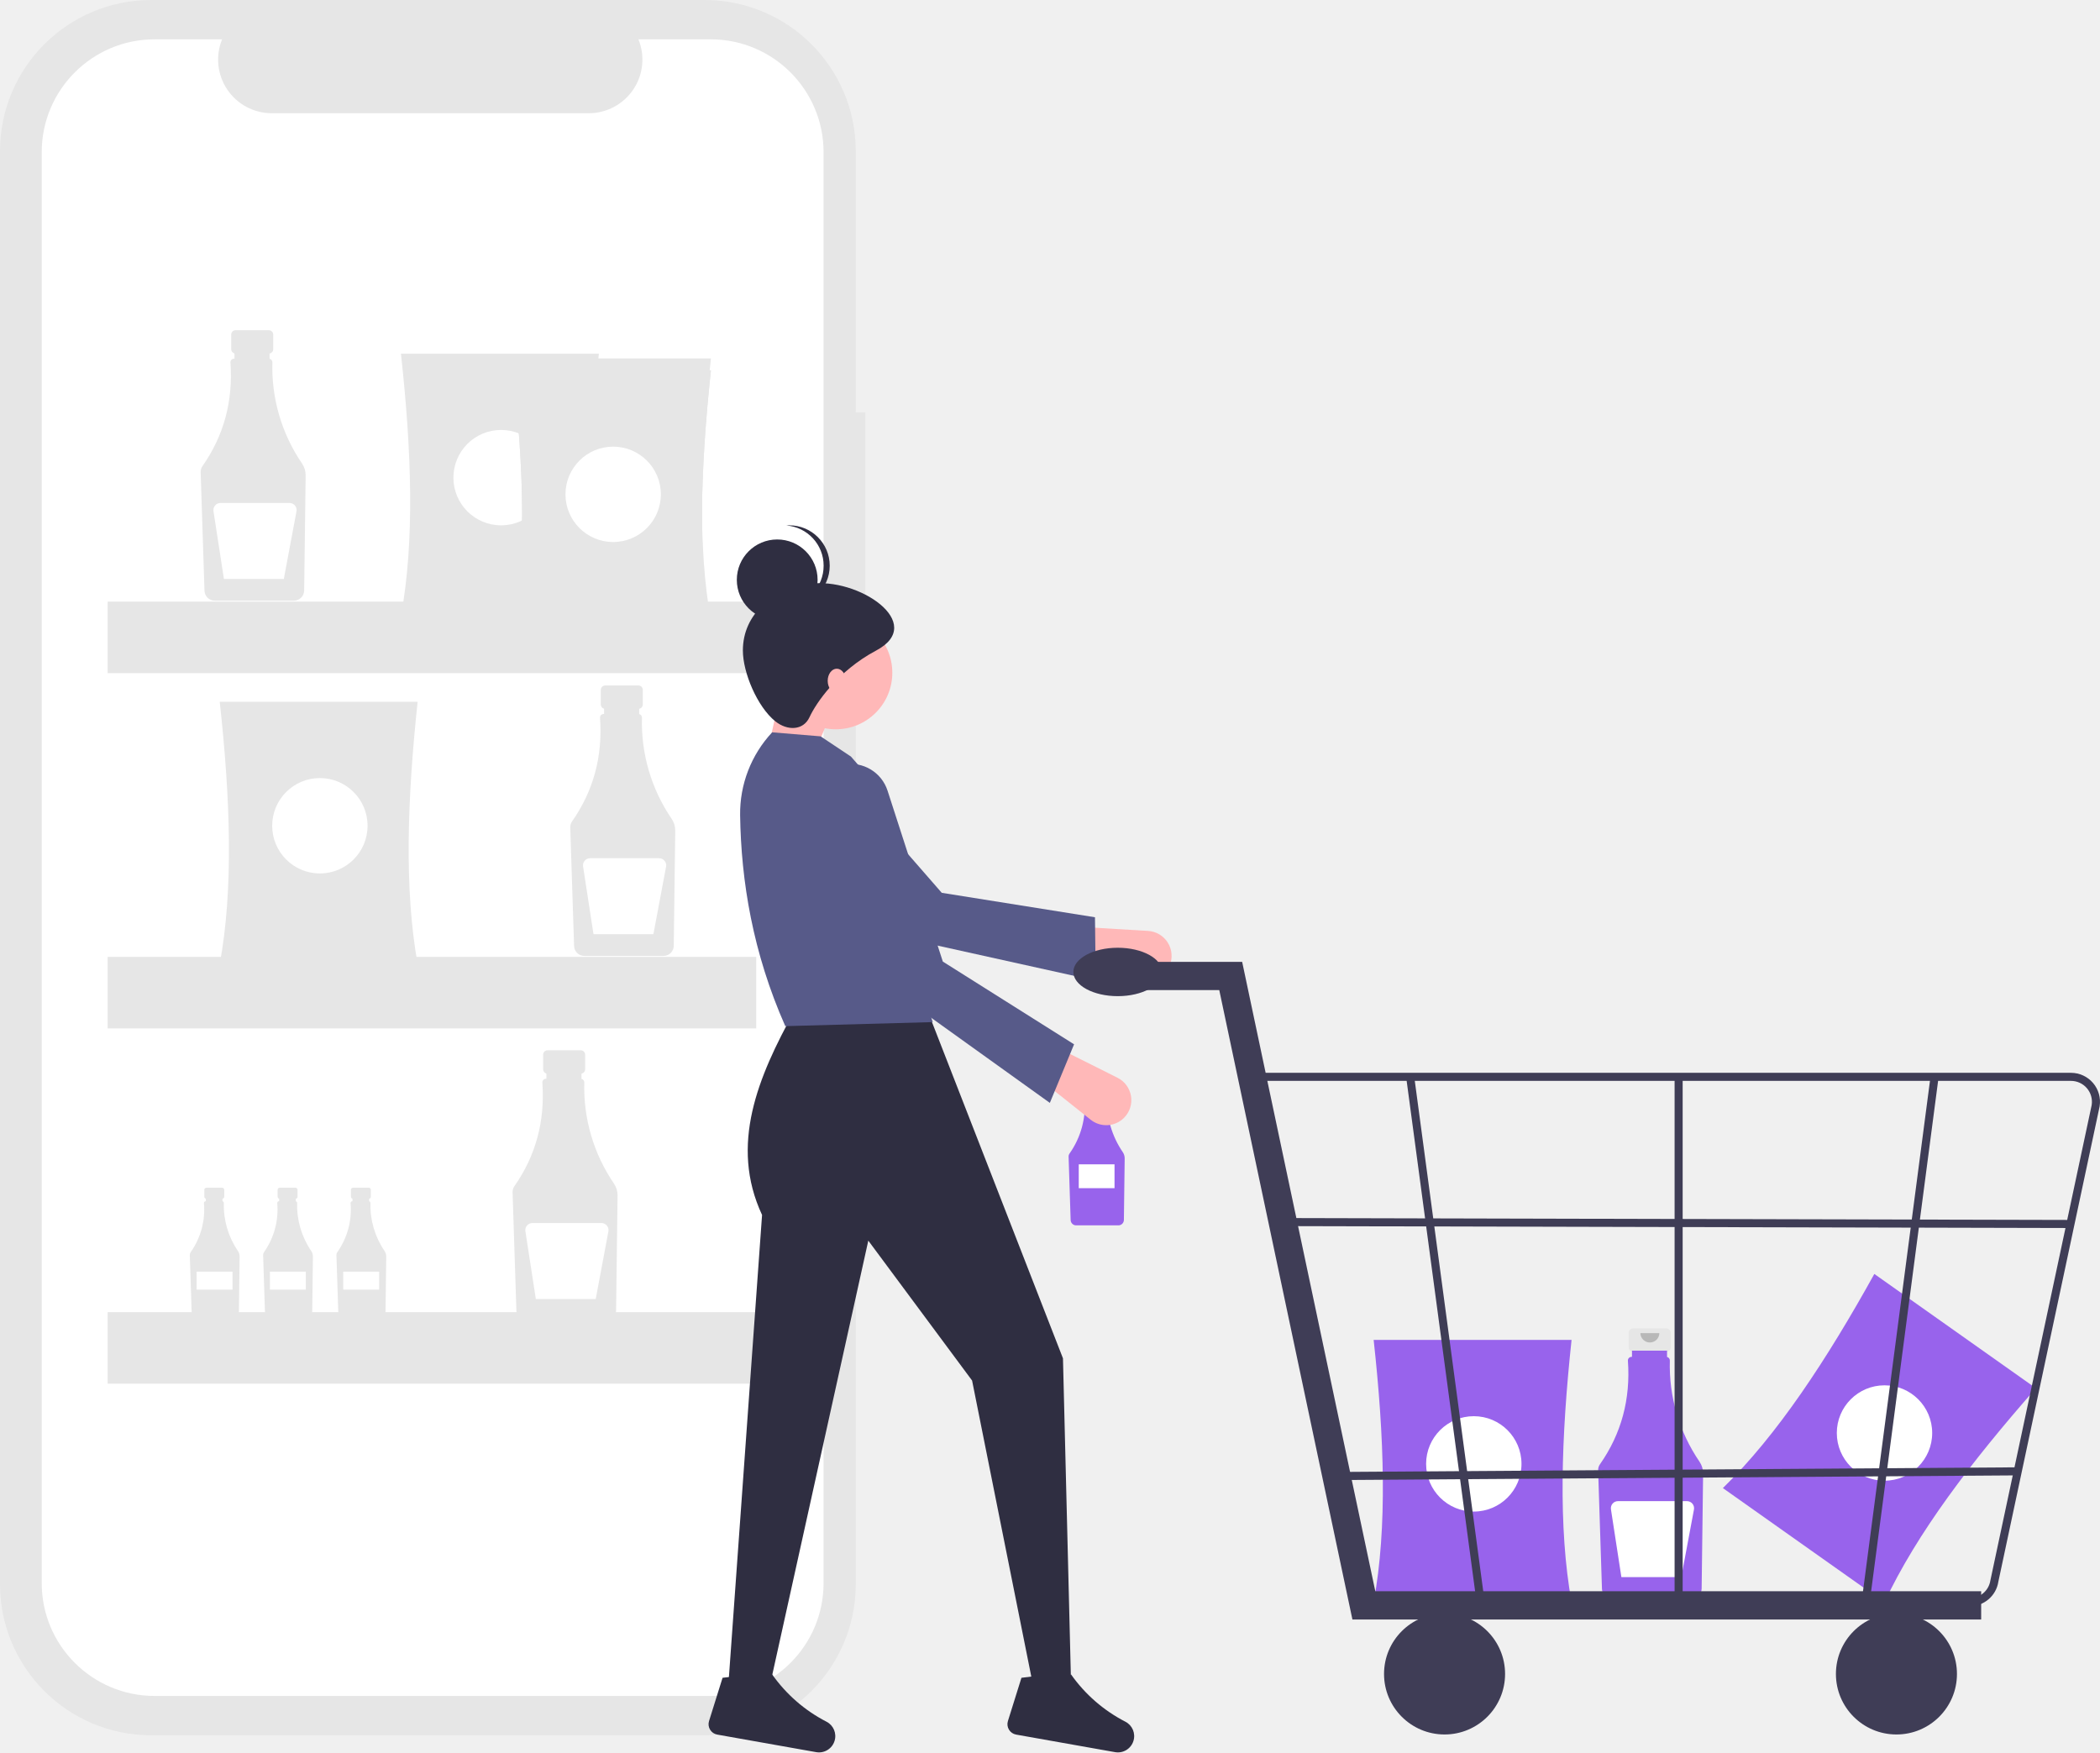
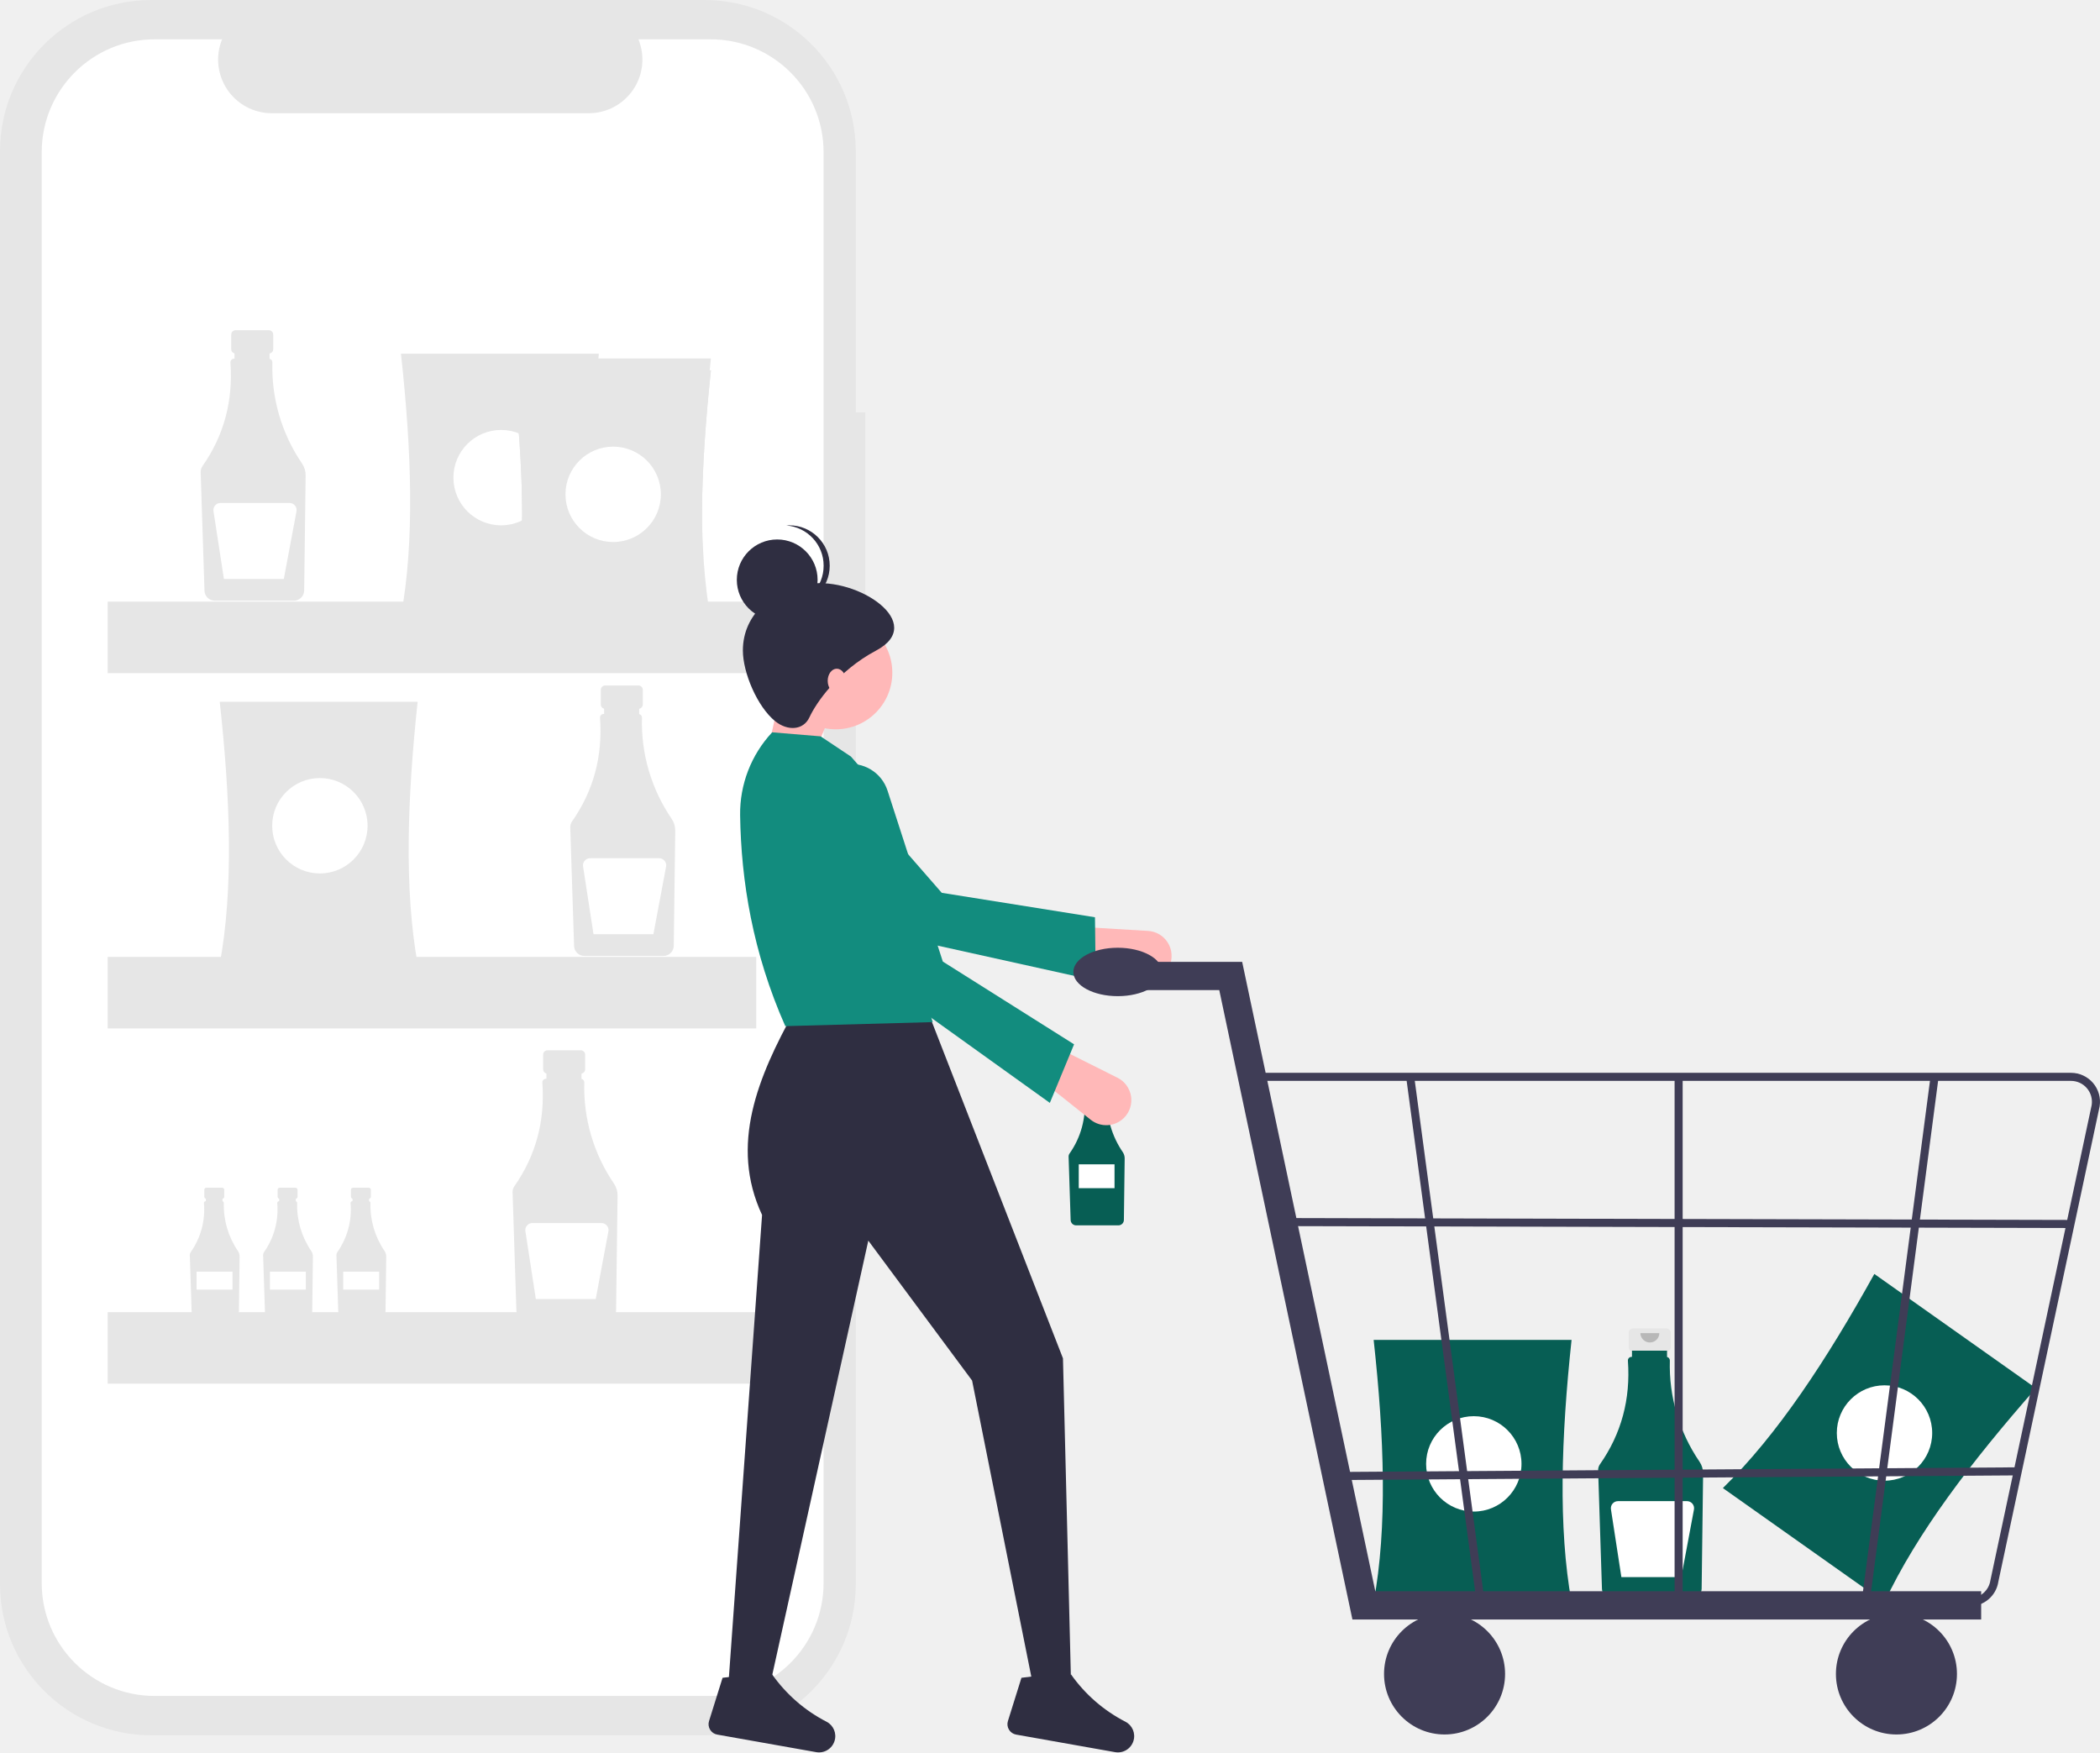
<svg xmlns="http://www.w3.org/2000/svg" id="b0613604-cb64-4fd5-a4c3-be829c572cfc" data-name="Layer 1" width="888" height="741.048" viewBox="0 0 888 741.048">
  <path d="M521.896,253.856H517.864v-110.453a63.927,63.927,0,0,0-63.927-63.927H219.927A63.927,63.927,0,0,0,156,143.403V749.357A63.927,63.927,0,0,0,219.927,813.284H453.937a63.927,63.927,0,0,0,63.927-63.927V332.478h4.032Z" transform="translate(-156 -79.47583)" fill="#e6e6e6" />
  <path d="M456.516,96.107h-30.546a22.681,22.681,0,0,1-21,31.247H270.91a22.681,22.681,0,0,1-21-31.247h-28.53a47.74,47.74,0,0,0-47.74,47.74V748.912a47.74,47.74,0,0,0,47.74,47.74H456.516a47.74,47.74,0,0,0,47.74-47.74V143.848A47.74,47.74,0,0,0,456.516,96.107Z" transform="translate(-156 -79.47583)" fill="#fff" />
  <path d="M269.672,219.111H255.633a1.861,1.861,0,0,0-1.861,1.861v6.162a1.861,1.861,0,0,0,1.861,1.861h2.327v9.233h9.386v-9.233h2.327a1.861,1.861,0,0,0,1.861-1.861v-6.162A1.861,1.861,0,0,0,269.672,219.111Z" transform="translate(-156 -79.47583)" fill="#e6e6e6" />
  <path d="M283.734,275.507a72.178,72.178,0,0,1-12.557-42.794,1.522,1.522,0,0,0-1.188-1.519v-2.663H255.162v2.626h-.204a1.521,1.521,0,0,0-1.519,1.523q0.0.055.004.111,1.752,24.425-11.833,43.808a4.193,4.193,0,0,0-.759,2.541l1.621,50.151a4.341,4.341,0,0,0,4.304,4.19h33.537a4.343,4.343,0,0,0,4.307-4.264l.625-48.693A8.788,8.788,0,0,0,283.734,275.507Z" transform="translate(-156 -79.47583)" fill="#e6e6e6" />
  <path d="M278.425,292.166H249.234a2.997,2.997,0,0,0-2.962,3.453l4.411,28.673h25.33l5.358-28.577a2.997,2.997,0,0,0-2.946-3.549Z" transform="translate(-156 -79.47583)" fill="#fff" />
  <path d="M425.957,369.345H411.917a1.861,1.861,0,0,0-1.861,1.861v6.162a1.861,1.861,0,0,0,1.861,1.861h2.327v9.233h9.386V379.23h2.327a1.861,1.861,0,0,0,1.861-1.861v-6.162A1.861,1.861,0,0,0,425.957,369.345Z" transform="translate(-156 -79.47583)" fill="#e6e6e6" />
  <path d="M440.019,425.742a72.178,72.178,0,0,1-12.557-42.794,1.522,1.522,0,0,0-1.188-1.519V378.767H411.446v2.626h-.204a1.521,1.521,0,0,0-1.519,1.523q0.0.055.004.111,1.752,24.425-11.833,43.808a4.193,4.193,0,0,0-.759,2.541l1.621,50.151a4.341,4.341,0,0,0,4.304,4.19h33.537a4.343,4.343,0,0,0,4.307-4.264l.625-48.693A8.788,8.788,0,0,0,440.019,425.742Z" transform="translate(-156 -79.47583)" fill="#e6e6e6" />
  <path d="M434.71,442.401H405.518a2.997,2.997,0,0,0-2.962,3.453l4.411,28.673h25.33l5.358-28.577a2.997,2.997,0,0,0-2.946-3.549Z" transform="translate(-156 -79.47583)" fill="#fff" />
  <path d="M249.935,581.733h-6.659a.883.883,0,0,0-.883.883v2.923a.883.883,0,0,0,.883.883h1.104v4.38h4.452v-4.38H249.935a.883.883,0,0,0,.883-.883v-2.923A.883.883,0,0,0,249.935,581.733Z" transform="translate(-156 -79.47583)" fill="#e6e6e6" />
  <path d="M256.605,608.484a34.237,34.237,0,0,1-5.956-20.299.722.722,0,0,0-.564-.721v-1.263H243.052v1.245h-.097a.722.722,0,0,0-.721.723q0,.026.002.053a31.246,31.246,0,0,1-5.613,20.78,1.989,1.989,0,0,0-.36,1.205l.769,23.789a2.059,2.059,0,0,0,2.042,1.988h15.908a2.06,2.06,0,0,0,2.043-2.023l.296-23.097A4.168,4.168,0,0,0,256.605,608.484Z" transform="translate(-156 -79.47583)" fill="#e6e6e6" />
  <rect x="83.137" y="537.753" width="15.179" height="7.59" fill="#fff" />
  <path d="M280.935,581.733h-6.659a.883.883,0,0,0-.883.883v2.923a.883.883,0,0,0,.883.883h1.104v4.38h4.452v-4.38H280.935a.883.883,0,0,0,.883-.883v-2.923A.883.883,0,0,0,280.935,581.733Z" transform="translate(-156 -79.47583)" fill="#e6e6e6" />
  <path d="M287.605,608.484a34.237,34.237,0,0,1-5.956-20.299.722.722,0,0,0-.564-.721v-1.263H274.052v1.245h-.097a.722.722,0,0,0-.721.723q0,.026.002.053a31.246,31.246,0,0,1-5.613,20.78,1.989,1.989,0,0,0-.36,1.205l.769,23.789a2.059,2.059,0,0,0,2.042,1.988h15.908a2.06,2.06,0,0,0,2.043-2.023l.296-23.097A4.168,4.168,0,0,0,287.605,608.484Z" transform="translate(-156 -79.47583)" fill="#e6e6e6" />
  <rect x="114.137" y="537.753" width="15.179" height="7.59" fill="#fff" />
  <path d="M311.935,581.733h-6.659a.883.883,0,0,0-.883.883v2.923a.883.883,0,0,0,.883.883h1.104v4.38h4.452v-4.38H311.935a.883.883,0,0,0,.883-.883v-2.923A.883.883,0,0,0,311.935,581.733Z" transform="translate(-156 -79.47583)" fill="#e6e6e6" />
  <path d="M318.605,608.484a34.237,34.237,0,0,1-5.956-20.299.722.722,0,0,0-.564-.721v-1.263H305.052v1.245h-.097a.722.722,0,0,0-.721.723q0,.026.002.053a31.246,31.246,0,0,1-5.613,20.78,1.989,1.989,0,0,0-.36,1.205l.769,23.789a2.059,2.059,0,0,0,2.042,1.988h15.908a2.06,2.06,0,0,0,2.043-2.023l.296-23.097A4.168,4.168,0,0,0,318.605,608.484Z" transform="translate(-156 -79.47583)" fill="#e6e6e6" />
  <rect x="145.137" y="537.753" width="15.179" height="7.59" fill="#fff" />
  <path d="M401.567,523.613H387.528a1.861,1.861,0,0,0-1.861,1.861v6.162a1.861,1.861,0,0,0,1.861,1.861h2.327v9.233h9.386v-9.233h2.327a1.861,1.861,0,0,0,1.861-1.861v-6.162A1.861,1.861,0,0,0,401.567,523.613Z" transform="translate(-156 -79.47583)" fill="#e6e6e6" />
  <path d="M415.629,580.01a72.178,72.178,0,0,1-12.557-42.794,1.522,1.522,0,0,0-1.188-1.519v-2.663H387.057v2.626h-.204a1.521,1.521,0,0,0-1.519,1.523q0.0.055.004.111,1.752,24.425-11.833,43.808a4.193,4.193,0,0,0-.759,2.541l1.621,50.151a4.341,4.341,0,0,0,4.304,4.19h33.537a4.343,4.343,0,0,0,4.307-4.264l.625-48.693A8.788,8.788,0,0,0,415.629,580.01Z" transform="translate(-156 -79.47583)" fill="#e6e6e6" />
  <path d="M410.32,596.668H381.129a2.997,2.997,0,0,0-2.962,3.453l4.411,28.673h25.33l5.358-28.577a2.997,2.997,0,0,0-2.946-3.549Z" transform="translate(-156 -79.47583)" fill="#fff" />
  <path d="M409.232,339.938H325.544c5.851-31.633,4.505-69.832,0-110.911h83.688C404.847,270.107,403.536,308.305,409.232,339.938Z" transform="translate(-156 -79.47583)" fill="#e6e6e6" />
  <circle cx="211.892" cy="201.982" r="20.166" fill="#fff" />
  <path d="M332.602,487.148H248.914c5.851-31.633,4.505-69.832,0-110.911H332.602C328.217,417.316,326.907,455.515,332.602,487.148Z" transform="translate(-156 -79.47583)" fill="#e6e6e6" />
  <circle cx="135.262" cy="349.192" r="20.166" fill="#fff" />
  <path d="M456.621,346.996H372.933c5.851-31.633,4.505-69.832,0-110.911h83.688C452.236,277.165,450.926,315.363,456.621,346.996Z" transform="translate(-156 -79.47583)" fill="#e6e6e6" />
  <circle cx="259.281" cy="209.04" r="20.166" fill="#fff" />
  <path d="M456.621,341.955H372.933c5.851-31.633,4.505-69.832,0-110.911h83.688C452.236,272.123,450.926,310.322,456.621,341.955Z" transform="translate(-156 -79.47583)" fill="#e6e6e6" />
  <circle cx="259.281" cy="203.998" r="20.166" fill="#fff" />
  <path d="M456.621,346.996H372.933c5.851-31.633,4.505-69.832,0-110.911h83.688C452.236,277.165,450.926,315.363,456.621,346.996Z" transform="translate(-156 -79.47583)" fill="#e6e6e6" />
  <circle cx="259.281" cy="209.04" r="20.166" fill="#fff" />
  <rect x="45.525" y="254.413" width="274.254" height="30.249" fill="#e6e6e6" />
  <rect x="45.525" y="404.647" width="274.254" height="30.249" fill="#e6e6e6" />
  <rect x="45.525" y="554.882" width="274.254" height="30.249" fill="#e6e6e6" />
-   <path d="M952.855,757.075l-68.325-48.326c23.044-22.448,44.002-54.411,64.046-90.551l68.325,48.326C989.599,697.53,966.471,727.96,952.855,757.075Z" transform="translate(-156 -79.47583)" fill="#9863ec" />
+   <path d="M952.855,757.075l-68.325-48.326c23.044-22.448,44.002-54.411,64.046-90.551l68.325,48.326C989.599,697.53,966.471,727.96,952.855,757.075Z" transform="translate(-156 -79.47583)" fill="#075E54" />
  <circle cx="796.873" cy="605.982" r="20.166" fill="#fff" />
  <path d="M623.262,536.554h-7.5a.994.994,0,0,0-.994.994v3.292a.994.994,0,0,0,.994.994h1.243v4.932h5.014v-4.932h1.243a.994.994,0,0,0,.994-.994v-3.292A.994.994,0,0,0,623.262,536.554Z" transform="translate(-156 -79.47583)" fill="#e6e6e6" />
-   <path d="M630.774,566.682a38.558,38.558,0,0,1-6.708-22.861.813.813,0,0,0-.635-.812v-1.422h-7.921v1.403h-.109a.813.813,0,0,0-.812.814q0,.03.002.059a35.189,35.189,0,0,1-6.322,23.403,2.24,2.24,0,0,0-.405,1.357l.866,26.792a2.319,2.319,0,0,0,2.299,2.238h17.916a2.32,2.32,0,0,0,2.301-2.278l.334-26.012A4.695,4.695,0,0,0,630.774,566.682Z" transform="translate(-156 -79.47583)" fill="#9863ec" />
+   <path d="M630.774,566.682a38.558,38.558,0,0,1-6.708-22.861.813.813,0,0,0-.635-.812v-1.422h-7.921v1.403h-.109a.813.813,0,0,0-.812.814q0,.03.002.059a35.189,35.189,0,0,1-6.322,23.403,2.24,2.24,0,0,0-.405,1.357l.866,26.792a2.319,2.319,0,0,0,2.299,2.238h17.916a2.32,2.32,0,0,0,2.301-2.278l.334-26.012A4.695,4.695,0,0,0,630.774,566.682Z" transform="translate(-156 -79.47583)" fill="#075E54" />
  <path d="M621.699,537.627a2.145,2.145,0,0,1-4.291,0" transform="translate(-156 -79.47583)" opacity="0.2" style="isolation:isolate" />
  <rect x="456.161" y="492.368" width="15.124" height="10.083" fill="#fff" />
  <path d="M860.602,641.218H846.563a1.861,1.861,0,0,0-1.861,1.861v6.162a1.861,1.861,0,0,0,1.861,1.861h2.327v9.233h9.386v-9.233h2.327a1.861,1.861,0,0,0,1.861-1.861V643.079A1.861,1.861,0,0,0,860.602,641.218Z" transform="translate(-156 -79.47583)" fill="#e6e6e6" />
-   <path d="M874.664,697.615a72.178,72.178,0,0,1-12.557-42.794,1.522,1.522,0,0,0-1.188-1.519v-2.663H846.092v2.626h-.204a1.521,1.521,0,0,0-1.519,1.523q0.0.055.004.111,1.752,24.425-11.833,43.808a4.193,4.193,0,0,0-.759,2.541l1.621,50.151a4.341,4.341,0,0,0,4.304,4.19h33.537a4.343,4.343,0,0,0,4.307-4.264l.625-48.693A8.788,8.788,0,0,0,874.664,697.615Z" transform="translate(-156 -79.47583)" fill="#9863ec" />
+   <path d="M874.664,697.615a72.178,72.178,0,0,1-12.557-42.794,1.522,1.522,0,0,0-1.188-1.519v-2.663H846.092v2.626h-.204a1.521,1.521,0,0,0-1.519,1.523q0.0.055.004.111,1.752,24.425-11.833,43.808a4.193,4.193,0,0,0-.759,2.541l1.621,50.151a4.341,4.341,0,0,0,4.304,4.19h33.537a4.343,4.343,0,0,0,4.307-4.264l.625-48.693A8.788,8.788,0,0,0,874.664,697.615Z" transform="translate(-156 -79.47583)" fill="#075E54" />
  <path d="M857.676,643.226a4.016,4.016,0,0,1-8.031,0" transform="translate(-156 -79.47583)" opacity="0.2" style="isolation:isolate" />
  <path d="M869.355,714.273H840.164a2.997,2.997,0,0,0-2.962,3.453l4.411,28.673h25.33l5.358-28.577a2.997,2.997,0,0,0-2.946-3.549Z" transform="translate(-156 -79.47583)" fill="#fff" />
-   <path d="M820.546,756.996H736.858c5.851-31.633,4.505-69.832,0-110.911H820.546C816.161,687.164,814.851,725.362,820.546,756.996Z" transform="translate(-156 -79.47583)" fill="#9863ec" />
+   <path d="M820.546,756.996H736.858c5.851-31.633,4.505-69.832,0-110.911H820.546C816.161,687.164,814.851,725.362,820.546,756.996Z" transform="translate(-156 -79.47583)" fill="#075E54" />
  <circle cx="623.206" cy="619.039" r="20.166" fill="#fff" />
  <polygon points="322.243 328.466 341.03 326.758 352.986 297.724 331.637 285.768 322.243 328.466" fill="#ffb8b8" />
  <path d="M650.66,487.65v0a10.593,10.593,0,0,0-9.202-14.517l-29.17-1.739-4.295,14.282,30.029,8.247A10.593,10.593,0,0,0,650.66,487.65Z" transform="translate(-156 -79.47583)" fill="#ffb8b8" />
-   <path d="M619.339,494.163l-.321-26.8-64.793-10.339L504.31,399.777a16.338,16.338,0,0,0-21.294-2.912l0,0a16.338,16.338,0,0,0-2.846,24.922l41.18,50.678Z" transform="translate(-156 -79.47583)" fill="#575a89" />
+   <path d="M619.339,494.163l-.321-26.8-64.793-10.339L504.31,399.777a16.338,16.338,0,0,0-21.294-2.912l0,0a16.338,16.338,0,0,0-2.846,24.922l41.18,50.678Z" transform="translate(-156 -79.47583)" fill="#128C7E" />
  <path d="M463.726,795.643h17.079L523.168,604.109l43.887,59.169,25.619,128.095h16.225l-3.416-137.488-57.216-146.882H491.906c-15.402,27.874-27.485,56.608-13.663,86.251Z" transform="translate(-156 -79.47583)" fill="#2f2e41" />
  <path d="M582.204,807.276a4.457,4.457,0,0,0,3.476,5.718l41.793,7.417a6.876,6.876,0,0,0,7.801-4.713h0a6.834,6.834,0,0,0-3.342-8.126,63.902,63.902,0,0,1-23.048-20.038c-4.593,4.277-9.727,3.875-15.179.723l-5.782.723Z" transform="translate(-156 -79.47583)" fill="#2f2e41" />
  <path d="M455.818,807.276a4.457,4.457,0,0,0,3.476,5.718l41.793,7.417a6.876,6.876,0,0,0,7.801-4.713h0a6.834,6.834,0,0,0-3.342-8.126,63.902,63.902,0,0,1-23.048-20.038c-4.593,4.277-9.727,3.875-15.179.723l-5.782.723Z" transform="translate(-156 -79.47583)" fill="#2f2e41" />
  <circle cx="353.413" cy="284.487" r="23.911" fill="#ffb8b8" />
-   <path d="M488.064,513.407,550.403,511.699l-18.308-57.62c11.377-18.239-.073-36.46-16.278-54.677l-12.809-8.54-20.495-1.708h0a50.314,50.314,0,0,0-13.549,35.05C469.369,452.032,474.297,482.324,488.064,513.407Z" transform="translate(-156 -79.47583)" fill="#575a89" />
+   <path d="M488.064,513.407,550.403,511.699l-18.308-57.62c11.377-18.239-.073-36.46-16.278-54.677l-12.809-8.54-20.495-1.708h0a50.314,50.314,0,0,0-13.549,35.05C469.369,452.032,474.297,482.324,488.064,513.407Z" transform="translate(-156 -79.47583)" fill="#128C7E" />
  <path d="M631.291,552.192h0a10.593,10.593,0,0,0-2.749-16.966L602.409,522.151l-9.567,11.441,24.363,19.395A10.593,10.593,0,0,0,631.291,552.192Z" transform="translate(-156 -79.47583)" fill="#ffb8b8" />
-   <path d="M599.933,545.858l10.248-24.765-55.502-34.994-23.37-72.268a16.338,16.338,0,0,0-18.432-11.054h0a16.338,16.338,0,0,0-12.421,21.793l17.923,62.791Z" transform="translate(-156 -79.47583)" fill="#575a89" />
+   <path d="M599.933,545.858l10.248-24.765-55.502-34.994-23.37-72.268a16.338,16.338,0,0,0-18.432-11.054h0a16.338,16.338,0,0,0-12.421,21.793l17.923,62.791Z" transform="translate(-156 -79.47583)" fill="#128C7E" />
  <path d="M470.13,354.569c0,9.304,6.042,23.712,13.663,29.889,5.128,4.156,11.905,3.981,14.517-1.708,2.68-5.836,11.919-19.552,28.181-28.181,21.678-11.503-7.688-31.182-28.181-28.181C482.911,328.643,470.13,339.005,470.13,354.569Z" transform="translate(-156 -79.47583)" fill="#2f2e41" />
  <circle cx="328.648" cy="245.205" r="17.079" fill="#2f2e41" />
  <path d="M504.289,318.703a17.069,17.069,0,0,0-15.798-17.015c.424-.032.849-.065,1.281-.065a17.079,17.079,0,0,1,0,34.159c-.432,0-.857-.033-1.281-.065A17.069,17.069,0,0,0,504.289,318.703Z" transform="translate(-156 -79.47583)" fill="#2f2e41" />
  <ellipse cx="353.84" cy="287.903" rx="3.843" ry="5.124" fill="#ffb8b8" />
  <polygon points="837.751 684.845 571.879 684.845 515.578 418.694 467.529 418.694 467.529 406.752 525.258 406.752 581.559 672.902 837.751 672.902 837.751 684.845" fill="#3f3d56" />
  <circle cx="610.841" cy="707.877" r="25.591" fill="#3f3d56" />
  <circle cx="801.923" cy="707.877" r="25.591" fill="#3f3d56" />
  <path d="M988.903,758.697H730.225L684.584,533.145h347.151a12.265,12.265,0,0,1,12.116,14.167l-42.833,201.025A12.204,12.204,0,0,1,988.903,758.697Zm-255.869-3.412H988.903a8.806,8.806,0,0,0,8.742-7.477l42.833-201.025a8.85,8.85,0,0,0-8.744-10.225H688.726Z" transform="translate(-156 -79.47583)" fill="#3f3d56" />
  <polygon points="624.513 678.499 594.623 455.653 597.989 455.097 627.879 677.943 624.513 678.499" fill="#3f3d56" />
  <polygon points="790.712 676.788 787.343 676.242 816.36 455.102 819.729 455.648 790.712 676.788" fill="#3f3d56" />
  <rect x="708.115" y="455.375" width="3.412" height="222.846" fill="#3f3d56" />
  <rect x="865.451" y="431.522" width="3.412" height="330.296" transform="translate(112.3889 1382.904) rotate(-89.86127)" fill="#3f3d56" />
  <rect x="718.838" y="700.962" width="290.178" height="3.412" transform="translate(-160.7831 -73.5538) rotate(-0.39166)" fill="#3f3d56" />
  <ellipse cx="472.648" cy="411.017" rx="18.767" ry="10.237" fill="#3f3d56" />
</svg>
